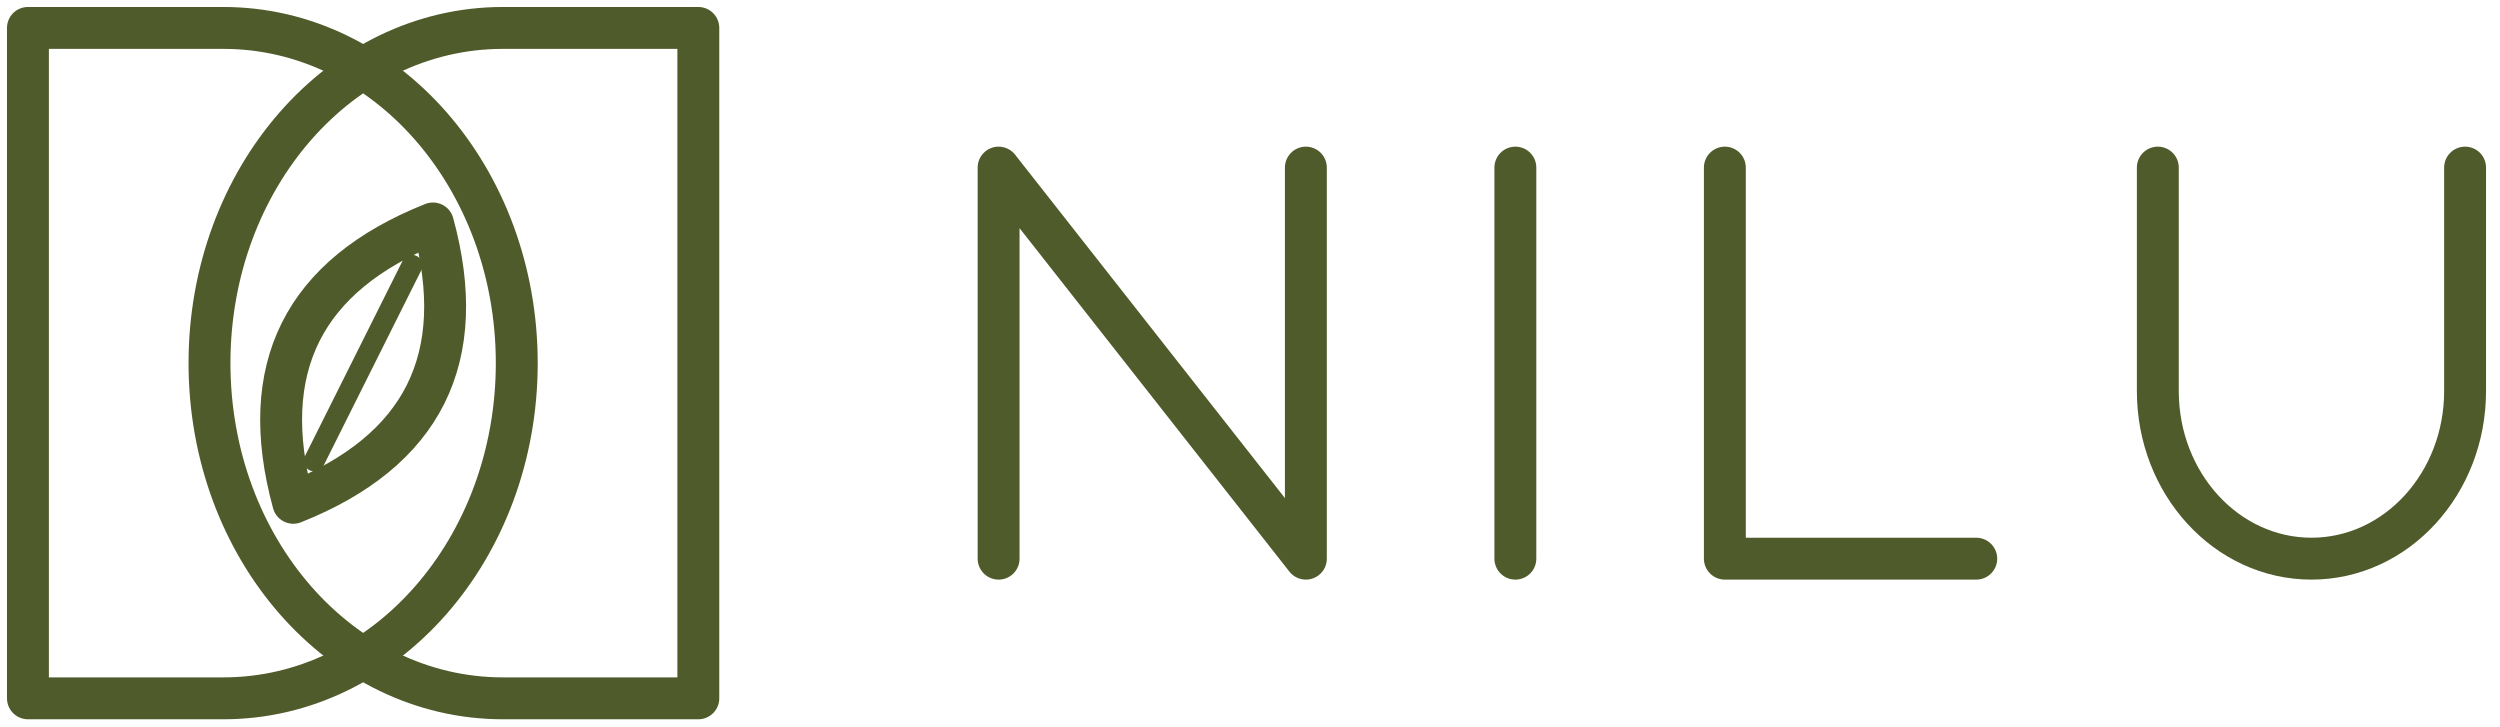
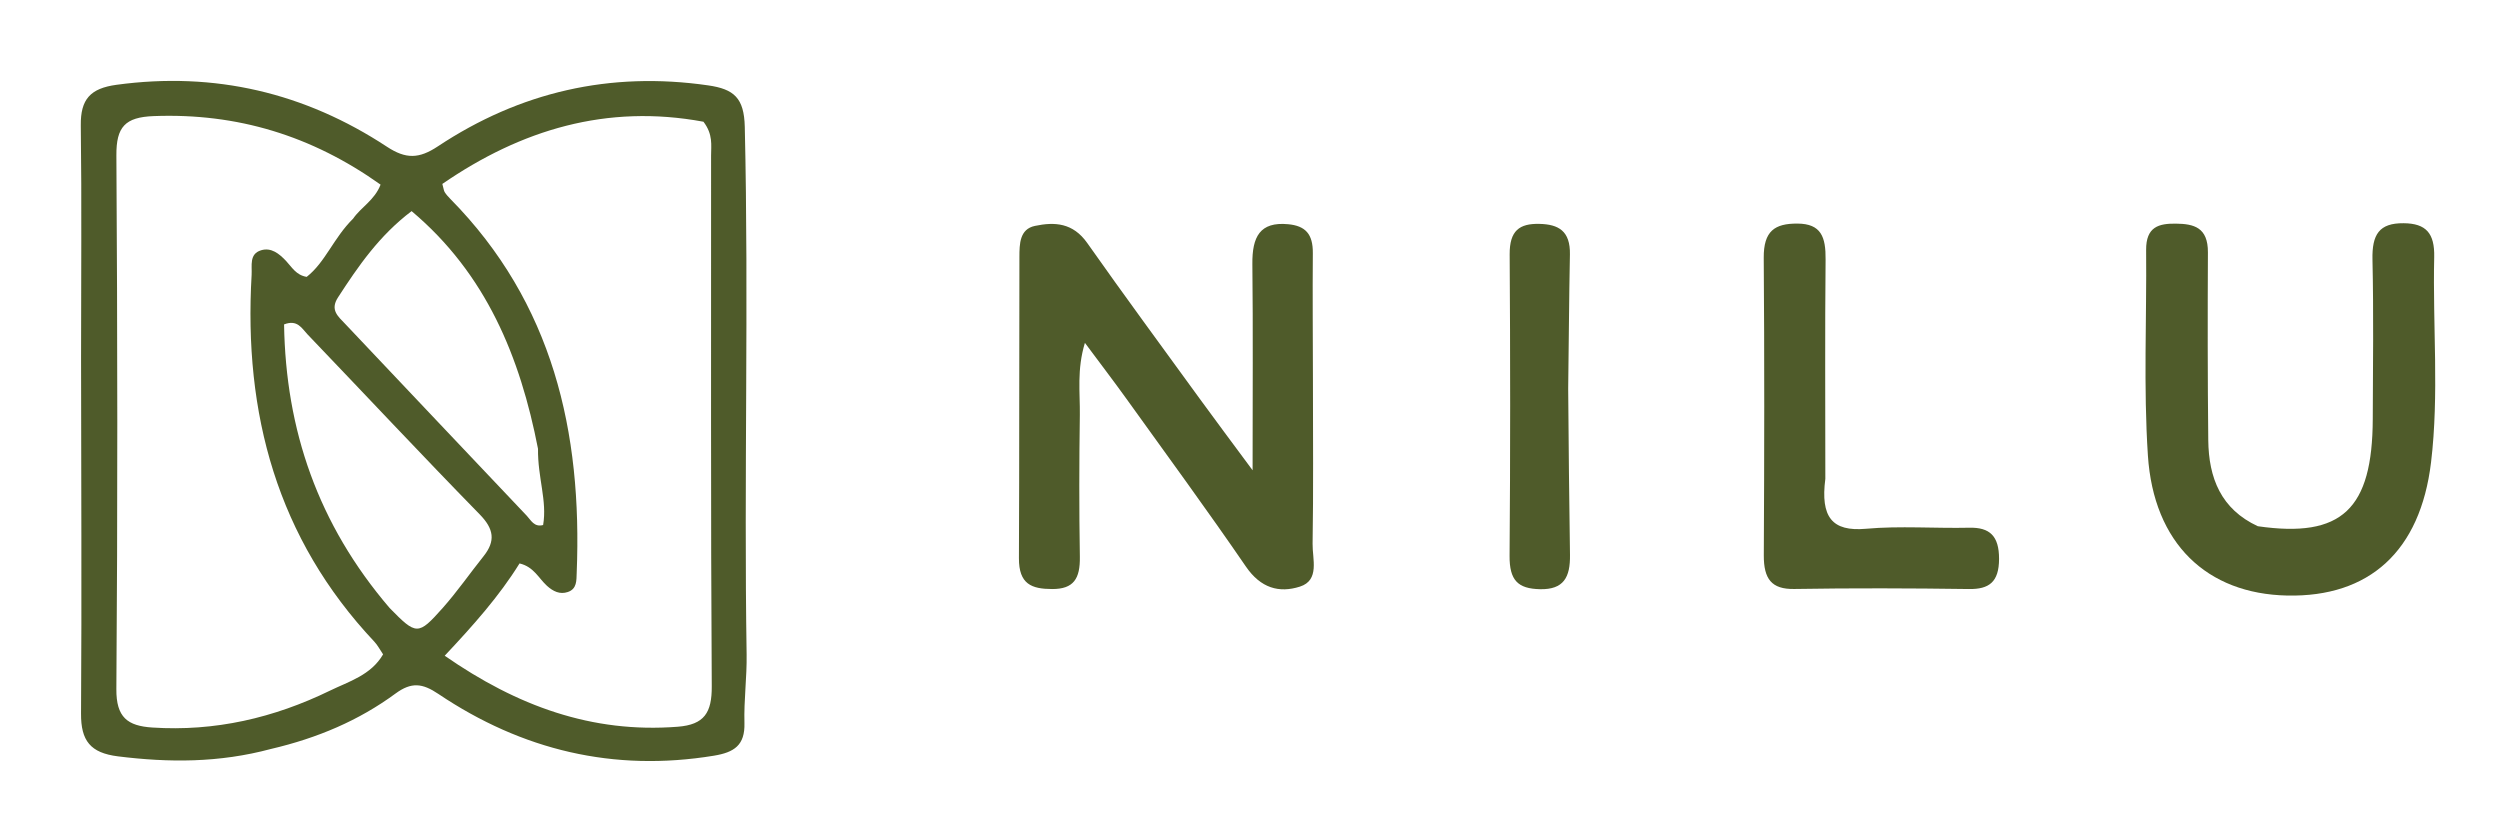
- <svg xmlns="http://www.w3.org/2000/svg" viewBox="8 8 358 104" role="img" aria-label="NILU">
-   <g fill="none" stroke="#4f5b2a" stroke-width="6" stroke-linecap="round" stroke-linejoin="round">
-     <path d="M12 12H40A42 48 0 0 1 40 108H12Z" />
-     <path d="M108 12H80A42 48 0 0 0 80 108H108Z" />
-     <path d="M50 80Q77.9 68.9 70 40Q42.1 51.1 50 80Z" />
-     <path d="M53 74L67 46" stroke-width="3" />
-     <path d="M151 88V32L195 88V32" />
-     <path d="M225 32V88" />
-     <path d="M255 32V88H291" />
-     <path d="M317 32V64A22 24 0 0 0 361 64V32" />
+ <svg xmlns="http://www.w3.org/2000/svg" viewBox="0 0 370 124" role="img" aria-label="NILU Logo">
+   <g fill="#4f5b2a" transform="translate(-374.75 -143.55) scale(0.85)">
+     <path d=" M488.07,299.286   C479.003,301.72 470.283,301.679 461.423,300.577   C456.616,299.978 454.96,297.855 454.992,293.126   C455.13,272.479 455.009,251.831 454.997,231.183   C454.99,217.695 455.129,204.206 454.95,190.721   C454.89,186.149 456.623,184.265 461.172,183.646   C478.276,181.319 493.947,185.028 508.249,194.427   C511.556,196.6 513.829,196.549 517.114,194.37   C531.406,184.894 547.104,181.275 564.196,183.75   C568.683,184.4 570.445,185.926 570.562,190.973   C571.27,221.588 570.404,252.204 570.882,282.816   C570.945,286.802 570.392,290.8 570.503,294.781   C570.611,298.664 568.695,299.885 565.187,300.462   C547.716,303.336 531.768,299.493 517.218,289.713   C514.429,287.838 512.528,287.597 509.742,289.645   C503.376,294.325 496.182,297.389 488.07,299.286  M563.367,190.078   C546.533,186.95 531.613,191.47 517.902,200.908   C518.132,201.736 518.154,202.091 518.322,202.352   C518.588,202.767 518.927,203.143 519.276,203.497   C537.165,221.637 542.277,244.098 541.296,268.616   C541.244,269.928 541.362,271.419 539.754,271.96   C538.359,272.429 537.193,271.852 536.126,270.891   C534.684,269.593 533.84,267.574 531.343,266.985   C527.803,272.694 523.298,277.752 518.312,283.058   C530.882,291.787 543.922,296.589 558.891,295.42   C563.521,295.059 564.841,292.964 564.812,288.383   C564.617,257.583 564.717,226.781 564.694,195.98   C564.693,194.18 565.062,192.301 563.367,190.078  M502.37,206.947   C503.737,204.96 506.107,203.741 507.147,201.03   C495.166,192.51 482.189,188.546 467.65,189.096   C462.659,189.285 461.115,190.977 461.147,195.933   C461.342,226.908 461.378,257.885 461.143,288.859   C461.105,293.808 463.109,295.276 467.397,295.558   C478.305,296.273 488.575,293.887 498.31,289.147   C501.632,287.53 505.471,286.452 507.586,282.817   C507.006,281.965 506.627,281.209 506.072,280.62   C489.114,262.611 483.286,240.882 484.695,216.734   C484.788,215.144 484.239,213.106 486.336,212.462   C488.103,211.92 489.494,213.049 490.689,214.316   C491.691,215.379 492.432,216.791 494.282,217.091   C497.545,214.53 498.93,210.354 502.37,206.947  M508.72,274.743   C513.375,279.493 513.675,279.57 517.965,274.741   C520.497,271.891 522.681,268.733 525.065,265.749   C527.208,263.067 526.879,260.972 524.399,258.436   C514.285,248.09 504.402,237.518 494.394,227.068   C493.452,226.084 492.68,224.459 490.344,225.368   C490.636,243.706 496.206,260.12 508.72,274.743  M534.559,247.025   C531.447,231.032 525.528,216.562 512.549,205.642   C506.923,209.896 503.269,215.216 499.734,220.666   C498.312,222.86 499.739,223.961 501.02,225.314   C511.555,236.432 522.054,247.583 532.605,258.686   C533.321,259.44 533.888,260.723 535.45,260.298   C536.176,256.089 534.495,252.046 534.559,247.025  z" />
+   </g>
+   <g fill="#4f5b2a" transform="translate(-237 -308) scale(0.96 1.05)">
+     <path d=" M449.286,347   C449.286,354.995 449.368,362.492 449.233,369.985   C449.194,372.121 450.363,375.117 447.279,376.018   C444.077,376.954 441.235,376.237 438.955,373.196   C432.961,365.203 426.708,357.404 420.535,349.546   C418.595,347.077 416.578,344.667 414.132,341.66   C412.872,345.444 413.398,348.678 413.35,351.819   C413.249,358.48 413.232,365.145 413.353,371.805   C413.41,374.904 412.399,376.372 409.072,376.36   C405.926,376.349 403.941,375.687 403.96,372.016   C404.033,357.859 403.987,343.701 404.034,329.543   C404.04,327.721 404.062,325.628 406.429,325.174   C409.47,324.591 412.287,324.726 414.494,327.59   C420.185,334.975 426.033,342.239 431.836,349.538   C434.199,352.511 436.608,355.447 439.984,359.62   C439.984,349 440.06,339.783 439.948,330.568   C439.9,326.676 441.137,324.575 445.435,324.935   C448.143,325.161 449.295,326.327 449.27,329.011   C449.218,334.84 449.274,340.671 449.286,347  z" />
+     <path d=" M594.956,367.506   C607.925,369.219 612.623,365.108 612.676,352.403   C612.707,344.914 612.814,337.422 612.631,329.937   C612.544,326.371 613.665,324.767 617.433,324.797   C620.886,324.825 622.232,326.201 622.148,329.571   C621.906,339.212 622.92,348.909 621.662,358.492   C620.011,371.074 612.098,377.516 599.486,377.277   C587.1,377.042 578.896,369.94 578.008,357.523   C577.32,347.919 577.833,338.23 577.737,328.58   C577.704,325.269 579.722,324.83 582.329,324.856   C585.102,324.885 587.281,325.383 587.262,328.905   C587.214,337.724 587.213,346.546 587.316,355.365   C587.378,360.727 589.291,365.108 594.956,367.506  z" />
+     <path d=" M528.281,360.828   C527.518,366.207 529.304,368.292 534.536,367.865   C539.824,367.433 545.175,367.826 550.496,367.717   C553.613,367.653 555.067,368.867 555.063,372.102   C555.059,375.393 553.51,376.398 550.424,376.359   C541.443,376.244 532.458,376.216 523.479,376.352   C519.99,376.404 518.775,374.942 518.794,371.596   C518.875,357.625 518.901,343.652 518.784,329.681   C518.753,325.876 520.498,324.834 523.972,324.848   C527.651,324.863 528.355,326.749 528.32,329.915   C528.21,340.06 528.281,350.207 528.281,360.828  z" />
+     <path d=" M488.637,348.126   C488.707,356.223 488.789,363.882 488.915,371.541   C488.967,374.72 487.933,376.453 484.29,376.382   C480.876,376.315 479.571,375.128 479.601,371.663   C479.724,357.506 479.715,343.347 479.615,329.189   C479.592,325.83 481.13,324.829 484.184,324.89   C487.139,324.949 488.976,325.87 488.904,329.207   C488.77,335.366 488.74,341.527 488.637,348.126  z" />
  </g>
</svg>
